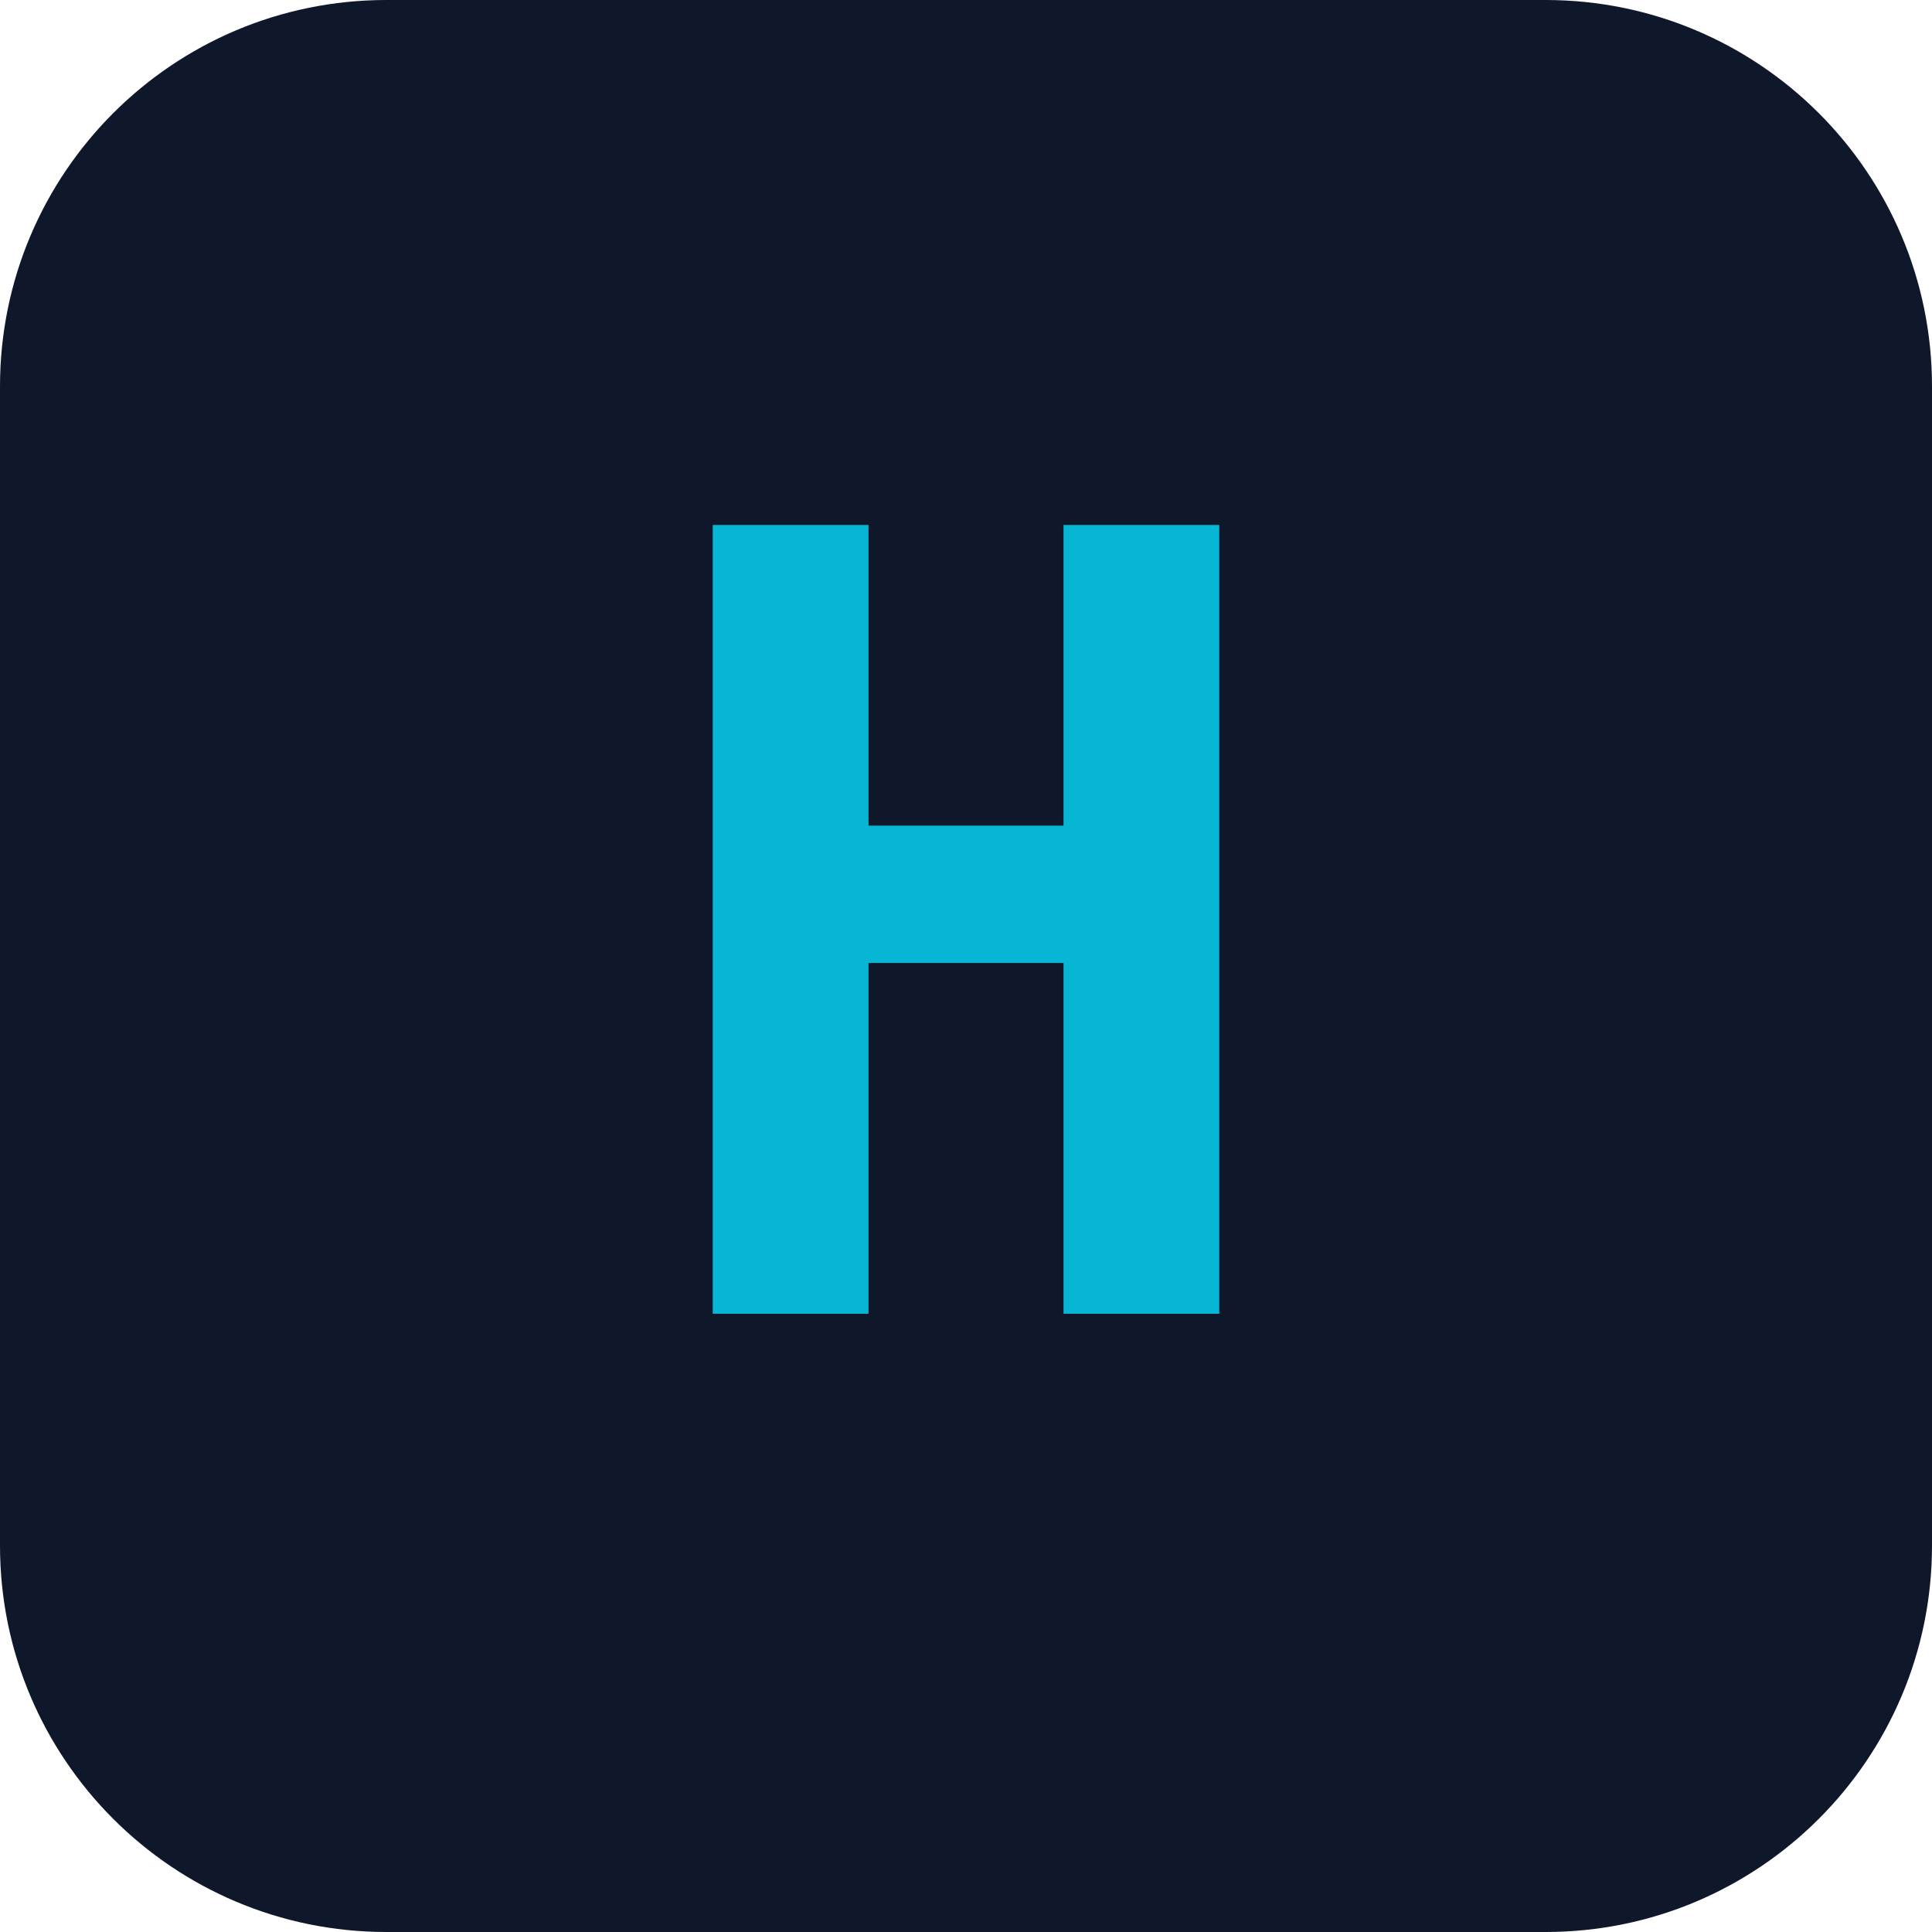
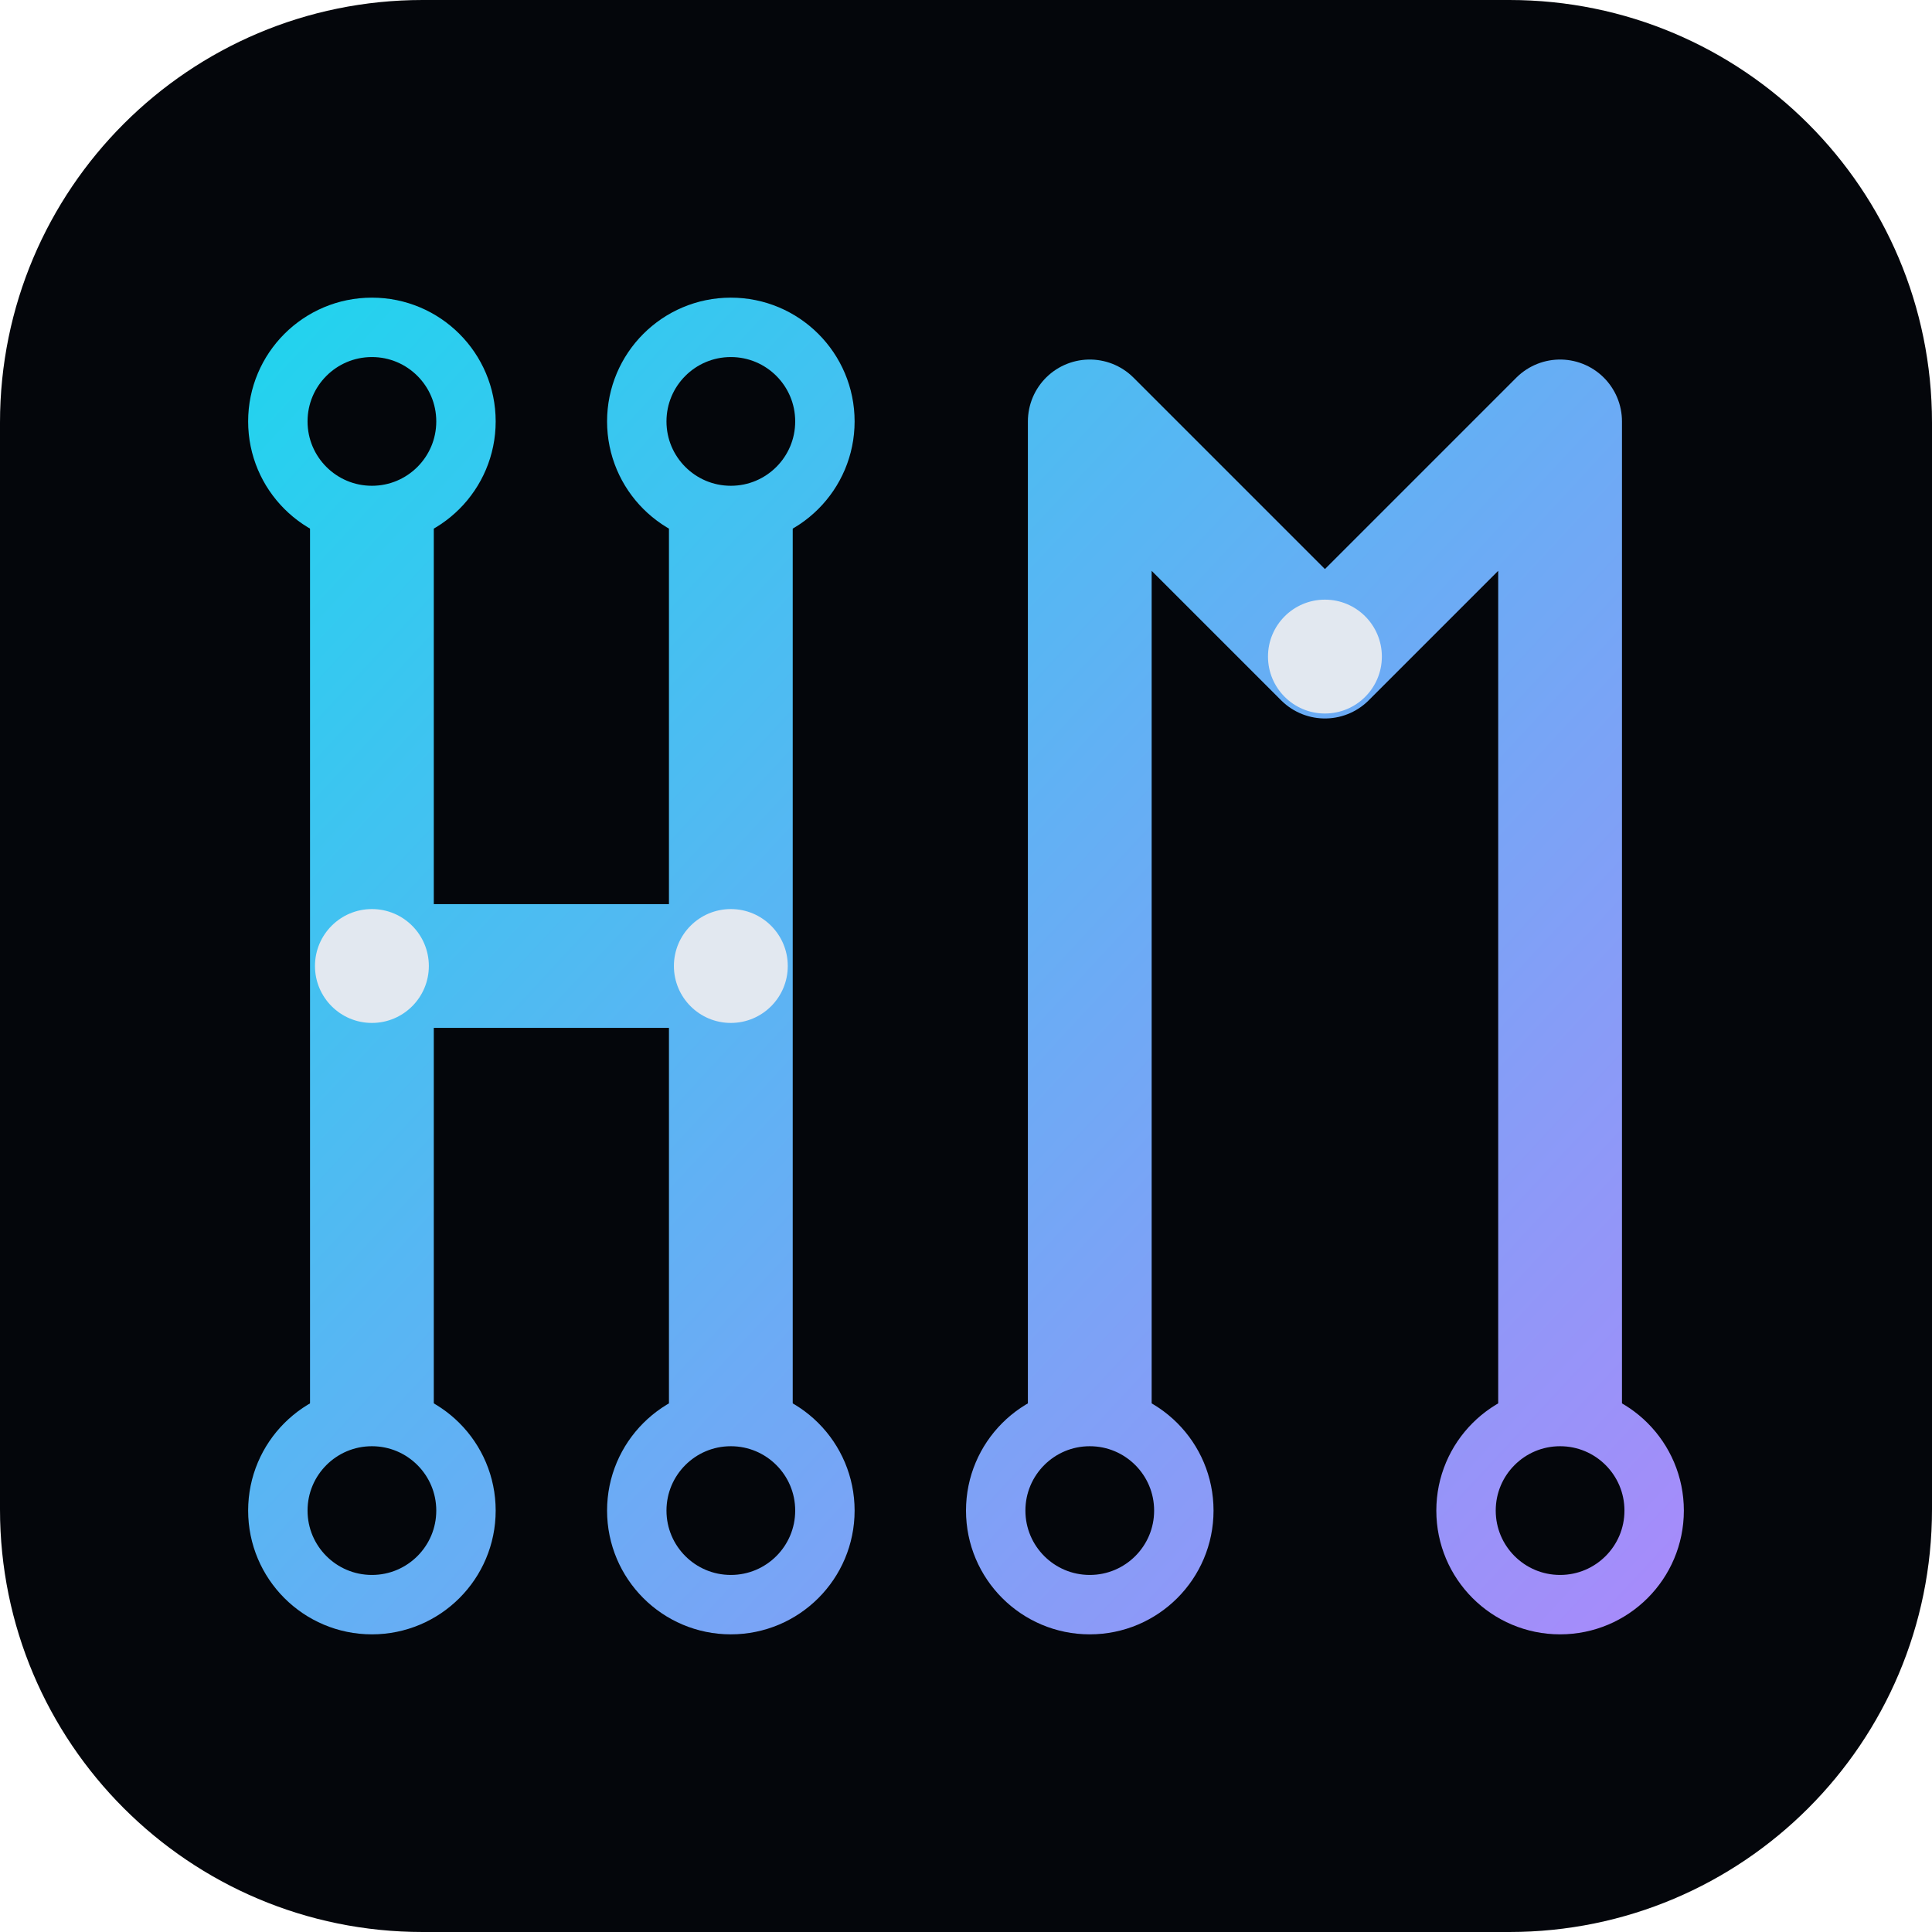
- <svg xmlns="http://www.w3.org/2000/svg" viewBox="0 0 100 100">
-   <rect width="100" height="100" rx="20" fill="#0f172a" />
-   <text x="50" y="68" font-family="monospace" font-size="56" font-weight="bold" fill="#06b6d4" text-anchor="middle">H</text>
+ <svg xmlns="http://www.w3.org/2000/svg" viewBox="0 0 64 64" fill="none">
+   <defs>
+     <linearGradient id="g" x1="4" y1="6" x2="60" y2="58" gradientUnits="userSpaceOnUse">
+       <stop stop-color="#22d3ee" />
+       <stop offset="1" stop-color="#a78bfa" />
+     </linearGradient>
+   </defs>
+   <rect width="64" height="64" rx="14" fill="#04060b" />
+   <g transform="translate(32 32) scale(.82) translate(-32 -32)">
+     <path d="M8 10v44M22.5 10v44M8 32h14.5M37 54V10l9.5 9.5L56 10v44" stroke="url(#g)" stroke-width="5" stroke-linecap="round" stroke-linejoin="round" />
+     <g fill="#04060b" stroke="url(#g)" stroke-width="2.4">
+       <circle cx="8" cy="10" r="3.8" />
+       <circle cx="8" cy="54" r="3.8" />
+       <circle cx="22.5" cy="10" r="3.8" />
+       <circle cx="22.5" cy="54" r="3.8" />
+       <circle cx="37" cy="54" r="3.8" />
+       <circle cx="56" cy="54" r="3.8" />
+     </g>
+     <g fill="#e2e8f0">
+       <circle cx="8" cy="32" r="2.3" />
+       <circle cx="22.5" cy="32" r="2.3" />
+       <circle cx="46.5" cy="19.5" r="2.3" />
+     </g>
+   </g>
</svg>
